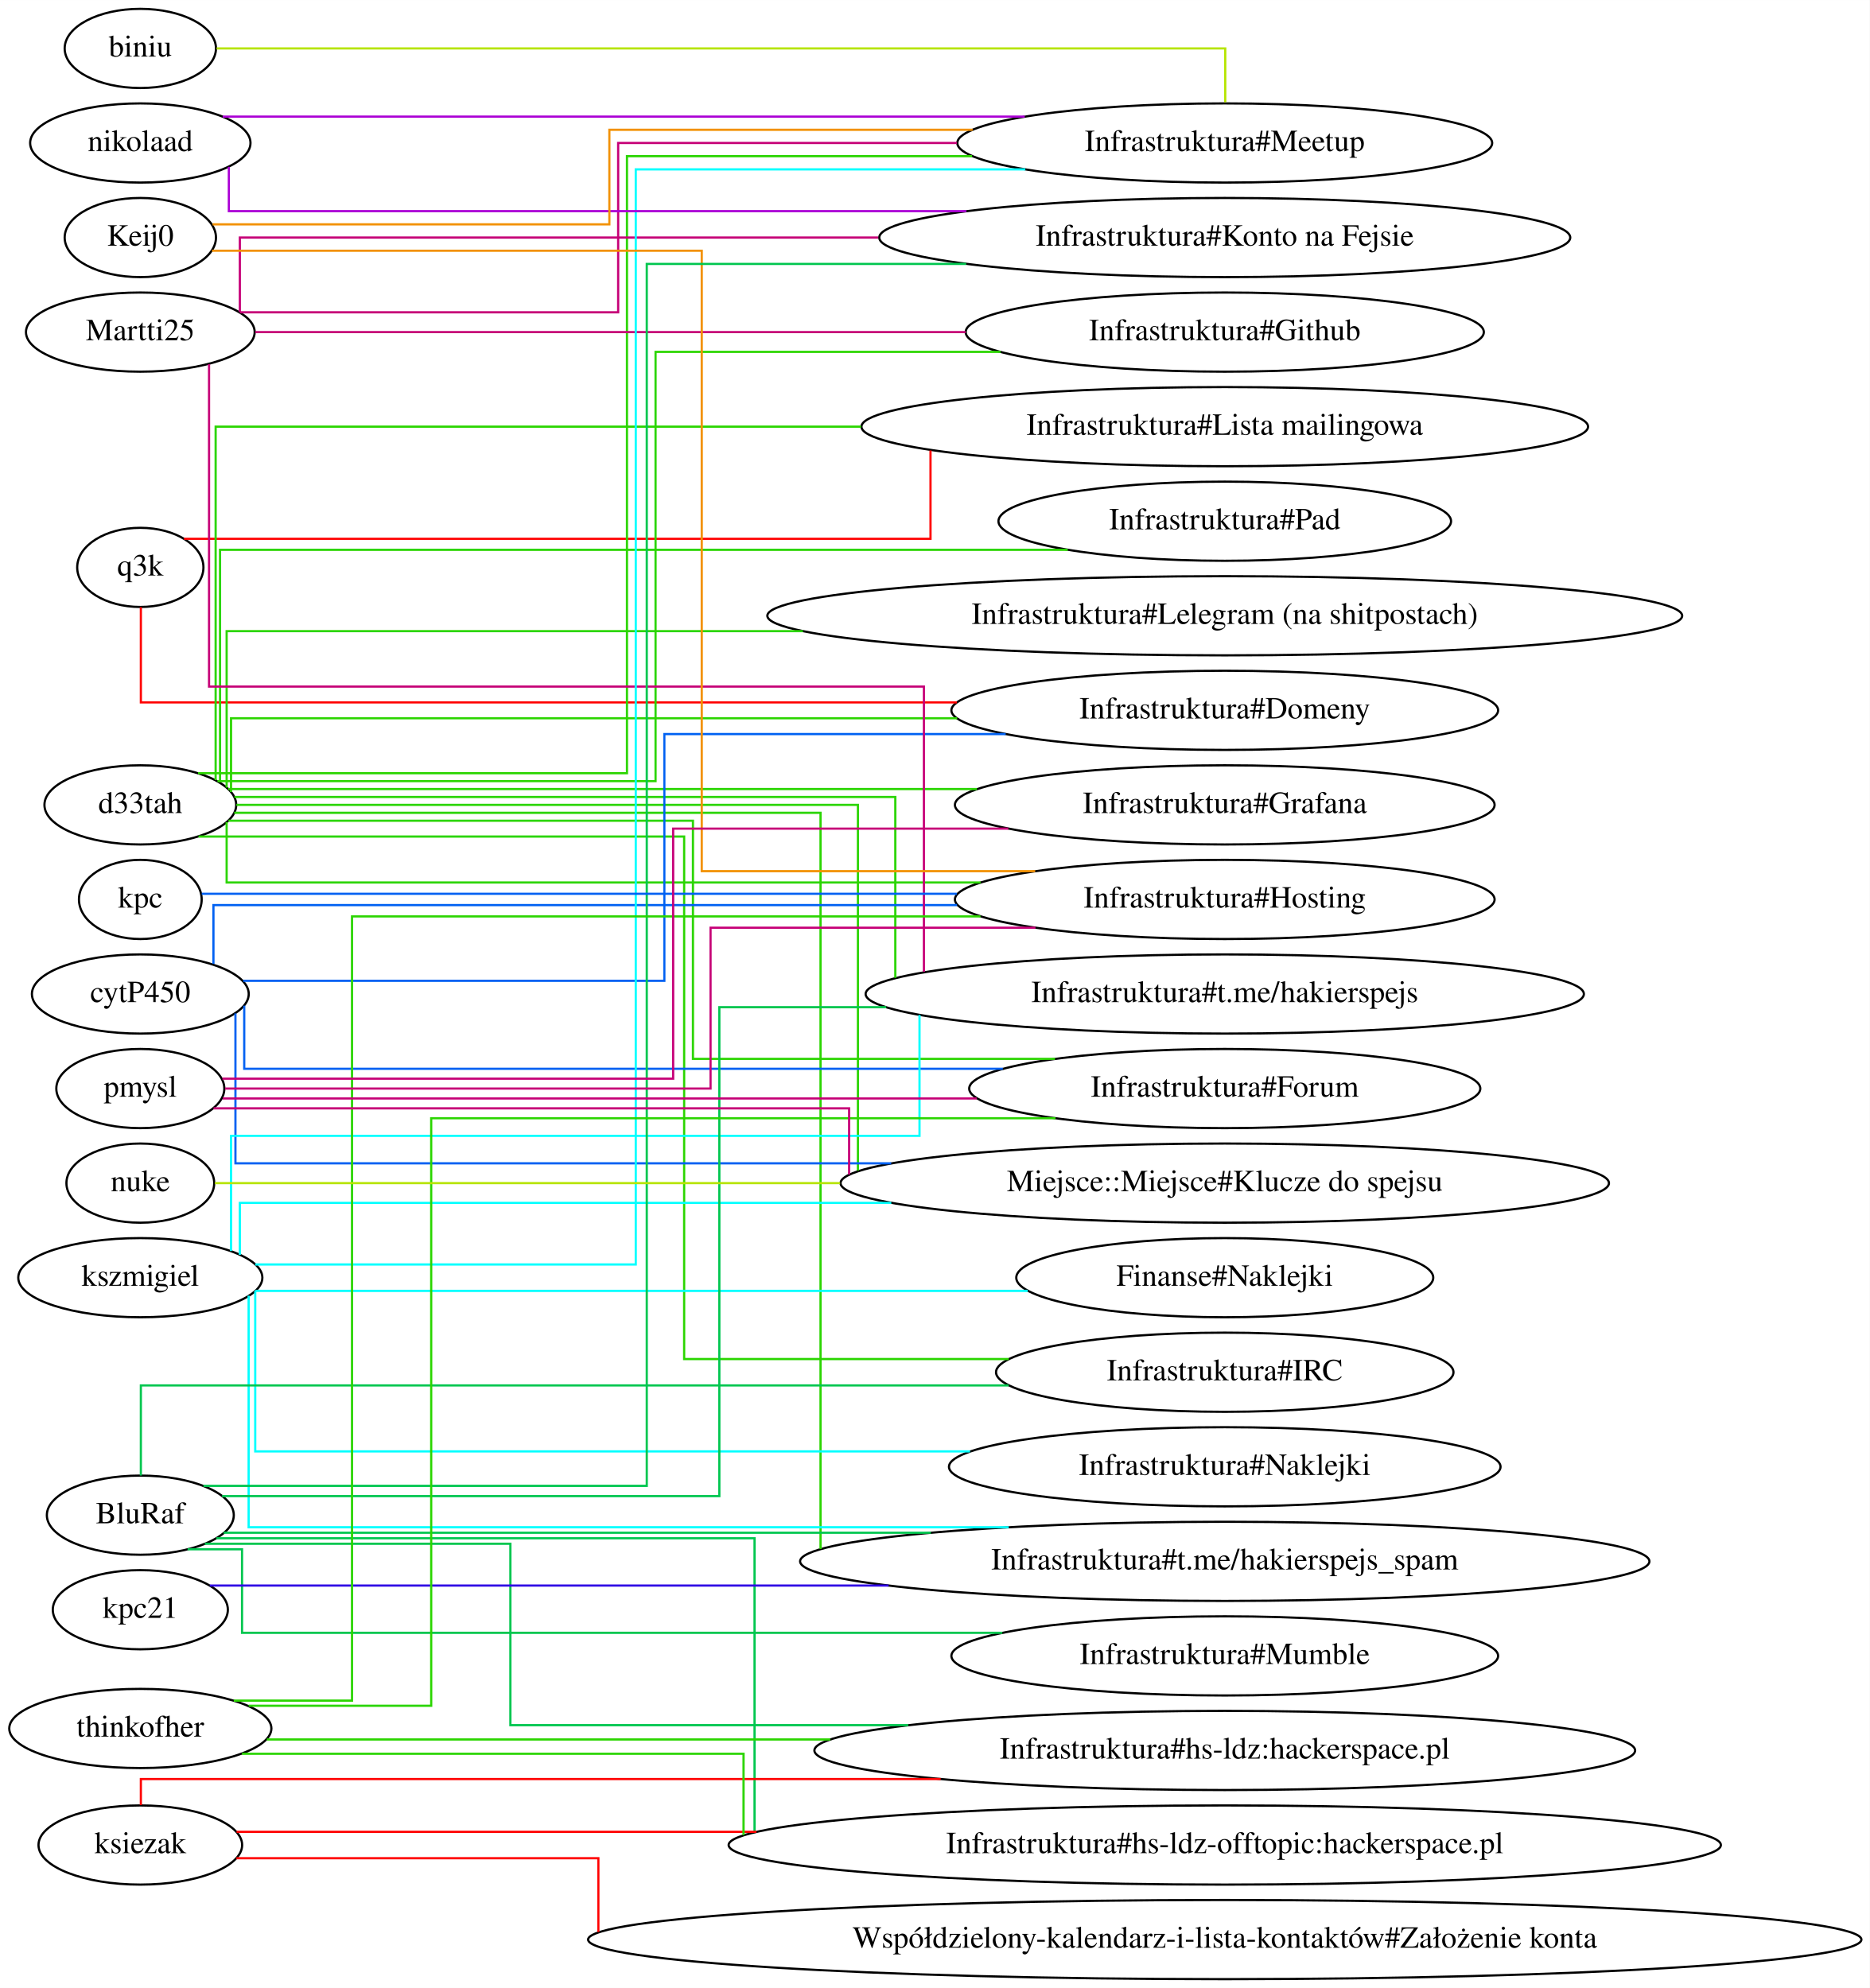
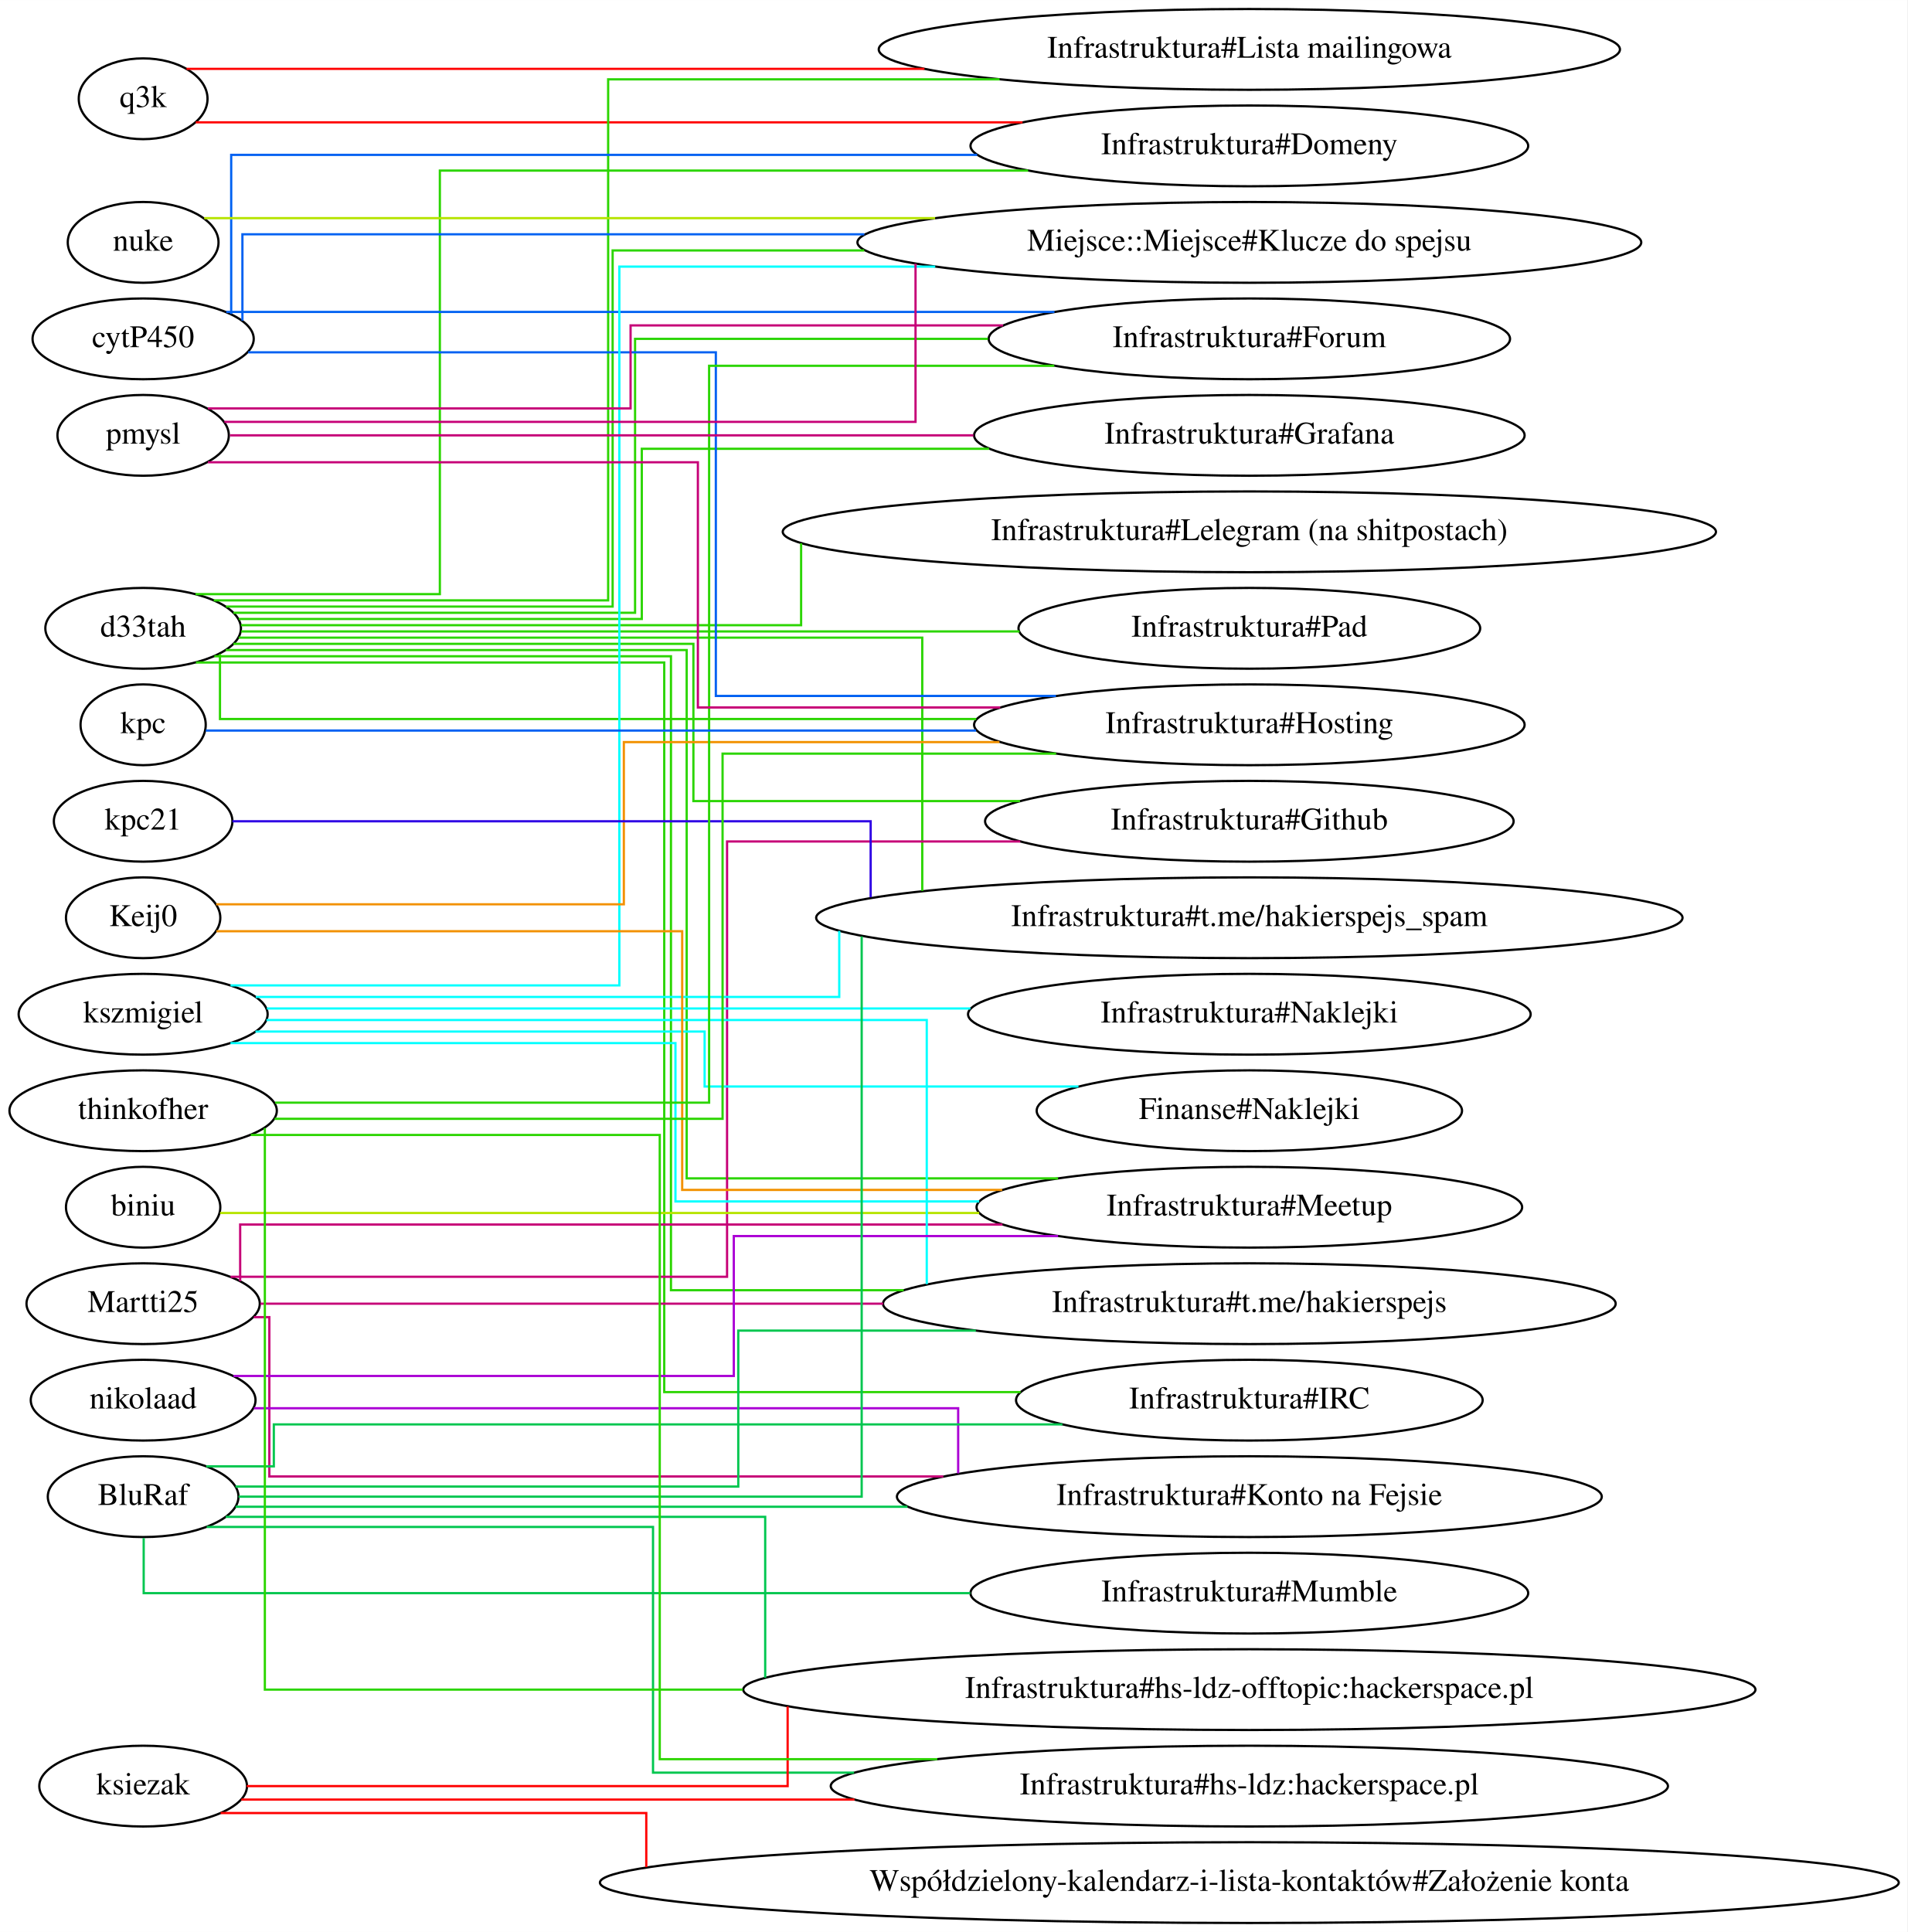
- <svg xmlns="http://www.w3.org/2000/svg" width="850pt" height="904pt" viewBox="0.00 0.00 850.04 904.00">
-   <g id="graph0" class="graph" transform="scale(1 1) rotate(0) translate(4 900)">
-     <polygon fill="#ffffff" stroke="transparent" points="-4,4 -4,-900 846.038,-900 846.038,4 -4,4" />
+ <svg xmlns="http://www.w3.org/2000/svg" width="850pt" height="861pt" viewBox="0.00 0.00 850.04 861.00">
+   <g id="graph0" class="graph" transform="scale(1 1) rotate(0) translate(4 857)">
+     <polygon fill="#ffffff" stroke="transparent" points="-4,4 -4,-857 846.038,-857 846.038,4 -4,4" />
    <g id="node1" class="node">
-       <ellipse fill="none" stroke="#000000" cx="59.795" cy="-642" rx="28.695" ry="18" />
-       <text text-anchor="middle" x="59.795" y="-638.3" font-family="Times,serif" font-size="14.00" fill="#000000">q3k</text>
+       <ellipse fill="none" stroke="#000000" cx="59.795" cy="-813" rx="28.695" ry="18" />
+       <text text-anchor="middle" x="59.795" y="-809.3" font-family="Times,serif" font-size="14.00" fill="#000000">q3k</text>
    </g>
    <g id="node2" class="node">
-       <ellipse fill="none" stroke="#000000" cx="552.814" cy="-577" rx="124.278" ry="18" />
-       <text text-anchor="middle" x="552.814" y="-573.3" font-family="Times,serif" font-size="14.00" fill="#000000">Infrastruktura#Domeny</text>
+       <ellipse fill="none" stroke="#000000" cx="552.814" cy="-835" rx="165.171" ry="18" />
+       <text text-anchor="middle" x="552.814" y="-831.3" font-family="Times,serif" font-size="14.00" fill="#000000">Infrastruktura#Lista mailingowa</text>
    </g>
    <g id="edge1" class="edge">
-       <path fill="none" stroke="#ff0000" d="M60.038,-623.91C60.038,-605.799 60.038,-580.6 60.038,-580.6 60.038,-580.6 285.079,-580.6 431.004,-580.6" />
+       <path fill="none" stroke="#ff0000" d="M79.122,-826.333C133.154,-826.333 289.575,-826.333 408.012,-826.333" />
    </g>
    <g id="node3" class="node">
-       <ellipse fill="none" stroke="#000000" cx="552.814" cy="-706" rx="165.171" ry="18" />
-       <text text-anchor="middle" x="552.814" y="-702.3" font-family="Times,serif" font-size="14.00" fill="#000000">Infrastruktura#Lista mailingowa</text>
+       <ellipse fill="none" stroke="#000000" cx="552.814" cy="-792" rx="124.278" ry="18" />
+       <text text-anchor="middle" x="552.814" y="-788.3" font-family="Times,serif" font-size="14.00" fill="#000000">Infrastruktura#Domeny</text>
    </g>
    <g id="edge2" class="edge">
-       <path fill="none" stroke="#ff0000" d="M79.621,-655C154.932,-655 419.038,-655 419.038,-655 419.038,-655 419.038,-680.214 419.038,-695.184" />
+       <path fill="none" stroke="#ff0000" d="M83.242,-802.5C148.354,-802.5 334.301,-802.5 451.726,-802.5" />
    </g>
    <g id="node4" class="node">
-       <ellipse fill="none" stroke="#000000" cx="59.795" cy="-534" rx="43.592" ry="18" />
-       <text text-anchor="middle" x="59.795" y="-530.3" font-family="Times,serif" font-size="14.00" fill="#000000">d33tah</text>
+       <ellipse fill="none" stroke="#000000" cx="59.795" cy="-577" rx="43.592" ry="18" />
+       <text text-anchor="middle" x="59.795" y="-573.3" font-family="Times,serif" font-size="14.00" fill="#000000">d33tah</text>
+     </g>
+     <g id="edge10" class="edge">
+       <path fill="none" stroke="#2bd500" d="M91.27,-589.462C149.246,-589.462 267.038,-589.462 267.038,-589.462 267.038,-589.462 267.038,-821.667 267.038,-821.667 267.038,-821.667 361.266,-821.667 441.507,-821.667" />
    </g>
    <g id="edge5" class="edge">
-       <path fill="none" stroke="#2bd500" d="M101.038,-539.814C101.038,-550.773 101.038,-573.4 101.038,-573.4 101.038,-573.4 297.343,-573.4 431.152,-573.4" />
-     </g>
-     <g id="edge12" class="edge">
-       <path fill="none" stroke="#2bd500" d="M94.038,-545.285C94.038,-583.551 94.038,-706 94.038,-706 94.038,-706 256.041,-706 387.509,-706" />
+       <path fill="none" stroke="#2bd500" d="M83.133,-592.231C121.097,-592.231 192.038,-592.231 192.038,-592.231 192.038,-592.231 192.038,-781 192.038,-781 192.038,-781 347.411,-781 454.23,-781" />
    </g>
    <g id="node5" class="node">
-       <ellipse fill="none" stroke="#000000" cx="552.814" cy="-663" rx="102.882" ry="18" />
-       <text text-anchor="middle" x="552.814" y="-659.3" font-family="Times,serif" font-size="14.00" fill="#000000">Infrastruktura#Pad</text>
+       <ellipse fill="none" stroke="#000000" cx="552.814" cy="-577" rx="102.882" ry="18" />
+       <text text-anchor="middle" x="552.814" y="-573.3" font-family="Times,serif" font-size="14.00" fill="#000000">Infrastruktura#Pad</text>
    </g>
    <g id="edge3" class="edge">
-       <path fill="none" stroke="#2bd500" d="M96.038,-544.294C96.038,-572.684 96.038,-650 96.038,-650 96.038,-650 352.974,-650 481.442,-650" />
+       <path fill="none" stroke="#2bd500" d="M103.547,-575.615C180.845,-575.615 343.484,-575.615 450.398,-575.615" />
    </g>
    <g id="node6" class="node">
-       <ellipse fill="none" stroke="#000000" cx="552.814" cy="-276" rx="103.981" ry="18" />
-       <text text-anchor="middle" x="552.814" y="-272.3" font-family="Times,serif" font-size="14.00" fill="#000000">Infrastruktura#IRC</text>
-     </g>
-     <g id="edge4" class="edge">
-       <path fill="none" stroke="#2bd500" d="M86.254,-519.6C150.036,-519.6 307.038,-519.6 307.038,-519.6 307.038,-519.6 307.038,-282 307.038,-282 307.038,-282 386.159,-282 454.617,-282" />
-     </g>
-     <g id="node7" class="node">
-       <ellipse fill="none" stroke="#000000" cx="552.814" cy="-405" rx="116.18" ry="18" />
-       <text text-anchor="middle" x="552.814" y="-401.3" font-family="Times,serif" font-size="14.00" fill="#000000">Infrastruktura#Forum</text>
-     </g>
-     <g id="edge6" class="edge">
-       <path fill="none" stroke="#2bd500" d="M99.883,-526.8C170.816,-526.8 311.038,-526.8 311.038,-526.8 311.038,-526.8 311.038,-418.5 311.038,-418.5 311.038,-418.5 404.892,-418.5 475.65,-418.5" />
-     </g>
-     <g id="node8" class="node">
-       <ellipse fill="none" stroke="#000000" cx="552.814" cy="-835" rx="121.578" ry="18" />
-       <text text-anchor="middle" x="552.814" y="-831.3" font-family="Times,serif" font-size="14.00" fill="#000000">Infrastruktura#Meetup</text>
-     </g>
-     <g id="edge7" class="edge">
-       <path fill="none" stroke="#2bd500" d="M86.043,-548.4C144.648,-548.4 281.038,-548.4 281.038,-548.4 281.038,-548.4 281.038,-829 281.038,-829 281.038,-829 363.776,-829 437.95,-829" />
-     </g>
-     <g id="node9" class="node">
      <ellipse fill="none" stroke="#000000" cx="552.814" cy="-620" rx="207.963" ry="18" />
      <text text-anchor="middle" x="552.814" y="-616.3" font-family="Times,serif" font-size="14.00" fill="#000000">Infrastruktura#Lelegram (na shitpostach)</text>
    </g>
+     <g id="edge4" class="edge">
+       <path fill="none" stroke="#2bd500" d="M103.379,-578.385C185.068,-578.385 353.038,-578.385 353.038,-578.385 353.038,-578.385 353.038,-603.785 353.038,-614.897" />
+     </g>
+     <g id="node7" class="node">
+       <ellipse fill="none" stroke="#000000" cx="552.814" cy="-448" rx="193.066" ry="18" />
+       <text text-anchor="middle" x="552.814" y="-444.3" font-family="Times,serif" font-size="14.00" fill="#000000">Infrastruktura#t.me/hakierspejs_spam</text>
+     </g>
+     <g id="edge6" class="edge">
+       <path fill="none" stroke="#2bd500" d="M102.374,-572.846C195.097,-572.846 407.038,-572.846 407.038,-572.846 407.038,-572.846 407.038,-491.219 407.038,-459.971" />
+     </g>
+     <g id="node8" class="node">
+       <ellipse fill="none" stroke="#000000" cx="552.814" cy="-706" rx="116.18" ry="18" />
+       <text text-anchor="middle" x="552.814" y="-702.3" font-family="Times,serif" font-size="14.00" fill="#000000">Infrastruktura#Forum</text>
+     </g>
+     <g id="edge7" class="edge">
+       <path fill="none" stroke="#2bd500" d="M100.007,-583.923C163.301,-583.923 279.038,-583.923 279.038,-583.923 279.038,-583.923 279.038,-706 279.038,-706 279.038,-706 361.796,-706 436.311,-706" />
+     </g>
+     <g id="node9" class="node">
+       <ellipse fill="none" stroke="#000000" cx="552.814" cy="-233" rx="103.981" ry="18" />
+       <text text-anchor="middle" x="552.814" y="-229.3" font-family="Times,serif" font-size="14.00" fill="#000000">Infrastruktura#IRC</text>
+     </g>
    <g id="edge8" class="edge">
-       <path fill="none" stroke="#2bd500" d="M99.038,-541.864C99.038,-561.846 99.038,-613 99.038,-613 99.038,-613 237.184,-613 361.03,-613" />
+       <path fill="none" stroke="#2bd500" d="M83.341,-561.769C142.385,-561.769 292.038,-561.769 292.038,-561.769 292.038,-561.769 292.038,-236.6 292.038,-236.6 292.038,-236.6 377.731,-236.6 450.871,-236.6" />
    </g>
    <g id="node10" class="node">
-       <ellipse fill="none" stroke="#000000" cx="552.814" cy="-362" rx="174.669" ry="18" />
-       <text text-anchor="middle" x="552.814" y="-358.3" font-family="Times,serif" font-size="14.00" fill="#000000">Miejsce::Miejsce#Klucze do spejsu</text>
+       <ellipse fill="none" stroke="#000000" cx="552.814" cy="-663" rx="122.678" ry="18" />
+       <text text-anchor="middle" x="552.814" y="-659.3" font-family="Times,serif" font-size="14.00" fill="#000000">Infrastruktura#Grafana</text>
    </g>
    <g id="edge9" class="edge">
-       <path fill="none" stroke="#2bd500" d="M103.455,-534C192.353,-534 386.038,-534 386.038,-534 386.038,-534 386.038,-397.567 386.038,-367.723" />
+       <path fill="none" stroke="#2bd500" d="M102.382,-581.154C166.915,-581.154 282.038,-581.154 282.038,-581.154 282.038,-581.154 282.038,-657 282.038,-657 282.038,-657 363.309,-657 436.802,-657" />
    </g>
    <g id="node11" class="node">
-       <ellipse fill="none" stroke="#000000" cx="552.814" cy="-190" rx="193.066" ry="18" />
-       <text text-anchor="middle" x="552.814" y="-186.3" font-family="Times,serif" font-size="14.00" fill="#000000">Infrastruktura#t.me/hakierspejs_spam</text>
-     </g>
-     <g id="edge10" class="edge">
-       <path fill="none" stroke="#2bd500" d="M102.469,-530.4C187.303,-530.4 369.038,-530.4 369.038,-530.4 369.038,-530.4 369.038,-239.883 369.038,-195.624" />
+       <ellipse fill="none" stroke="#000000" cx="552.814" cy="-534" rx="122.678" ry="18" />
+       <text text-anchor="middle" x="552.814" y="-530.3" font-family="Times,serif" font-size="14.00" fill="#000000">Infrastruktura#Hosting</text>
+     </g>
+     <g id="edge11" class="edge">
+       <path fill="none" stroke="#2bd500" d="M94.038,-565.523C94.038,-553.571 94.038,-536.571 94.038,-536.571 94.038,-536.571 295.16,-536.571 431.075,-536.571" />
    </g>
    <g id="node12" class="node">
-       <ellipse fill="none" stroke="#000000" cx="552.814" cy="-534" rx="122.678" ry="18" />
-       <text text-anchor="middle" x="552.814" y="-530.3" font-family="Times,serif" font-size="14.00" fill="#000000">Infrastruktura#Grafana</text>
-     </g>
-     <g id="edge11" class="edge">
-       <path fill="none" stroke="#2bd500" d="M99.723,-541.2C173.022,-541.2 331.481,-541.2 440.146,-541.2" />
+       <ellipse fill="none" stroke="#000000" cx="552.814" cy="-276" rx="163.271" ry="18" />
+       <text text-anchor="middle" x="552.814" y="-272.3" font-family="Times,serif" font-size="14.00" fill="#000000">Infrastruktura#t.me/hakierspejs</text>
+     </g>
+     <g id="edge12" class="edge">
+       <path fill="none" stroke="#2bd500" d="M91.521,-564.538C155.732,-564.538 295.038,-564.538 295.038,-564.538 295.038,-564.538 295.038,-282 295.038,-282 295.038,-282 343.719,-282 398.771,-282" />
    </g>
    <g id="node13" class="node">
-       <ellipse fill="none" stroke="#000000" cx="552.814" cy="-491" rx="122.678" ry="18" />
-       <text text-anchor="middle" x="552.814" y="-487.3" font-family="Times,serif" font-size="14.00" fill="#000000">Infrastruktura#Hosting</text>
+       <ellipse fill="none" stroke="#000000" cx="552.814" cy="-319" rx="121.578" ry="18" />
+       <text text-anchor="middle" x="552.814" y="-315.3" font-family="Times,serif" font-size="14.00" fill="#000000">Infrastruktura#Meetup</text>
    </g>
    <g id="edge13" class="edge">
-       <path fill="none" stroke="#2bd500" d="M99.038,-526.169C99.038,-515.774 99.038,-498.714 99.038,-498.714 99.038,-498.714 307.468,-498.714 441.808,-498.714" />
+       <path fill="none" stroke="#2bd500" d="M96.586,-567.308C164.353,-567.308 302.038,-567.308 302.038,-567.308 302.038,-567.308 302.038,-331.857 302.038,-331.857 302.038,-331.857 394.862,-331.857 467.563,-331.857" />
    </g>
    <g id="node14" class="node">
-       <ellipse fill="none" stroke="#000000" cx="552.814" cy="-448" rx="163.271" ry="18" />
-       <text text-anchor="middle" x="552.814" y="-444.3" font-family="Times,serif" font-size="14.00" fill="#000000">Infrastruktura#t.me/hakierspejs</text>
+       <ellipse fill="none" stroke="#000000" cx="552.814" cy="-491" rx="117.779" ry="18" />
+       <text text-anchor="middle" x="552.814" y="-487.3" font-family="Times,serif" font-size="14.00" fill="#000000">Infrastruktura#Github</text>
    </g>
    <g id="edge14" class="edge">
-       <path fill="none" stroke="#2bd500" d="M102.573,-537.6C194.585,-537.6 403.038,-537.6 403.038,-537.6 403.038,-537.6 403.038,-476.731 403.038,-455.332" />
+       <path fill="none" stroke="#2bd500" d="M100.017,-570.077C169.592,-570.077 305.038,-570.077 305.038,-570.077 305.038,-570.077 305.038,-500 305.038,-500 305.038,-500 382.351,-500 450.603,-500" />
    </g>
    <g id="node15" class="node">
-       <ellipse fill="none" stroke="#000000" cx="552.814" cy="-749" rx="117.779" ry="18" />
-       <text text-anchor="middle" x="552.814" y="-745.3" font-family="Times,serif" font-size="14.00" fill="#000000">Infrastruktura#Github</text>
+       <ellipse fill="none" stroke="#000000" cx="552.814" cy="-749" rx="174.669" ry="18" />
+       <text text-anchor="middle" x="552.814" y="-745.3" font-family="Times,serif" font-size="14.00" fill="#000000">Miejsce::Miejsce#Klucze do spejsu</text>
    </g>
    <g id="edge15" class="edge">
-       <path fill="none" stroke="#2bd500" d="M94.863,-544.8C160.209,-544.8 294.038,-544.8 294.038,-544.8 294.038,-544.8 294.038,-740 294.038,-740 294.038,-740 378.495,-740 450.91,-740" />
+       <path fill="none" stroke="#2bd500" d="M96.722,-586.692C156.791,-586.692 269.038,-586.692 269.038,-586.692 269.038,-586.692 269.038,-745.4 269.038,-745.4 269.038,-745.4 321.432,-745.4 381.194,-745.4" />
    </g>
    <g id="node16" class="node">
-       <ellipse fill="none" stroke="#000000" cx="59.795" cy="-448" rx="49.291" ry="18" />
-       <text text-anchor="middle" x="59.795" y="-444.3" font-family="Times,serif" font-size="14.00" fill="#000000">cytP450</text>
+       <ellipse fill="none" stroke="#000000" cx="59.795" cy="-706" rx="49.291" ry="18" />
+       <text text-anchor="middle" x="59.795" y="-702.3" font-family="Times,serif" font-size="14.00" fill="#000000">cytP450</text>
+     </g>
+     <g id="edge19" class="edge">
+       <path fill="none" stroke="#0061f2" d="M99.038,-717.059C99.038,-739.441 99.038,-788 99.038,-788 99.038,-788 297.089,-788 431.508,-788" />
    </g>
    <g id="edge18" class="edge">
-       <path fill="none" stroke="#0061f2" d="M106.58,-454C175.963,-454 298.038,-454 298.038,-454 298.038,-454 298.038,-566.2 298.038,-566.2 298.038,-566.2 381.759,-566.2 453.216,-566.2" />
-     </g>
-     <g id="edge19" class="edge">
-       <path fill="none" stroke="#0061f2" d="M107.038,-442.688C107.038,-433.125 107.038,-414 107.038,-414 107.038,-414 320.439,-414 451.939,-414" />
+       <path fill="none" stroke="#0061f2" d="M96.851,-718C174.67,-718 356.895,-718 465.955,-718" />
    </g>
    <g id="edge17" class="edge">
-       <path fill="none" stroke="#0061f2" d="M103.038,-439.167C103.038,-418.942 103.038,-371 103.038,-371 103.038,-371 270.593,-371 401.167,-371" />
+       <path fill="none" stroke="#0061f2" d="M106.61,-700C180.297,-700 315.038,-700 315.038,-700 315.038,-700 315.038,-546.857 315.038,-546.857 315.038,-546.857 398.588,-546.857 466.635,-546.857" />
    </g>
    <g id="edge16" class="edge">
-       <path fill="none" stroke="#0061f2" d="M93.038,-461.687C93.038,-473.416 93.038,-488.429 93.038,-488.429 93.038,-488.429 294.896,-488.429 431.111,-488.429" />
+       <path fill="none" stroke="#0061f2" d="M104.038,-714.117C104.038,-727.468 104.038,-752.6 104.038,-752.6 104.038,-752.6 254.539,-752.6 381.23,-752.6" />
    </g>
    <g id="node17" class="node">
-       <ellipse fill="none" stroke="#000000" cx="59.795" cy="-749" rx="51.991" ry="18" />
-       <text text-anchor="middle" x="59.795" y="-745.3" font-family="Times,serif" font-size="14.00" fill="#000000">Martti25</text>
+       <ellipse fill="none" stroke="#000000" cx="59.795" cy="-276" rx="51.991" ry="18" />
+       <text text-anchor="middle" x="59.795" y="-272.3" font-family="Times,serif" font-size="14.00" fill="#000000">Martti25</text>
+     </g>
+     <g id="edge23" class="edge">
+       <path fill="none" stroke="#c60077" d="M112.09,-276C177.7,-276 293.299,-276 389.647,-276" />
+     </g>
+     <g id="edge21" class="edge">
+       <path fill="none" stroke="#c60077" d="M103.038,-286.017C103.038,-296.449 103.038,-311.286 103.038,-311.286 103.038,-311.286 309.631,-311.286 442.786,-311.286" />
+     </g>
+     <g id="edge22" class="edge">
+       <path fill="none" stroke="#c60077" d="M98.756,-288C171.355,-288 320.038,-288 320.038,-288 320.038,-288 320.038,-482 320.038,-482 320.038,-482 388.171,-482 450.715,-482" />
+     </g>
+     <g id="node18" class="node">
+       <ellipse fill="none" stroke="#000000" cx="552.814" cy="-190" rx="157.072" ry="18" />
+       <text text-anchor="middle" x="552.814" y="-186.3" font-family="Times,serif" font-size="14.00" fill="#000000">Infrastruktura#Konto na Fejsie</text>
    </g>
    <g id="edge20" class="edge">
-       <path fill="none" stroke="#c60077" d="M105.072,-758C168.739,-758 277.038,-758 277.038,-758 277.038,-758 277.038,-835 277.038,-835 277.038,-835 357.175,-835 431.052,-835" />
-     </g>
-     <g id="edge22" class="edge">
-       <path fill="none" stroke="#c60077" d="M91.038,-734.41C91.038,-694.729 91.038,-587.8 91.038,-587.8 91.038,-587.8 416.038,-587.8 416.038,-587.8 416.038,-587.8 416.038,-490.109 416.038,-458.054" />
-     </g>
-     <g id="edge21" class="edge">
-       <path fill="none" stroke="#c60077" d="M112.09,-749C188.418,-749 332.402,-749 435.022,-749" />
-     </g>
-     <g id="node18" class="node">
-       <ellipse fill="none" stroke="#000000" cx="552.814" cy="-792" rx="157.072" ry="18" />
-       <text text-anchor="middle" x="552.814" y="-788.3" font-family="Times,serif" font-size="14.00" fill="#000000">Infrastruktura#Konto na Fejsie</text>
-     </g>
-     <g id="edge23" class="edge">
-       <path fill="none" stroke="#c60077" d="M105.038,-758.119C105.038,-770.741 105.038,-792 105.038,-792 105.038,-792 266.29,-792 395.26,-792" />
+       <path fill="none" stroke="#c60077" d="M109.141,-270C113.347,-270 116.038,-270 116.038,-270 116.038,-270 116.038,-199 116.038,-199 116.038,-199 288.257,-199 416.412,-199" />
    </g>
    <g id="node19" class="node">
-       <ellipse fill="none" stroke="#000000" cx="59.795" cy="-878" rx="34.394" ry="18" />
-       <text text-anchor="middle" x="59.795" y="-874.3" font-family="Times,serif" font-size="14.00" fill="#000000">biniu</text>
+       <ellipse fill="none" stroke="#000000" cx="59.795" cy="-319" rx="34.394" ry="18" />
+       <text text-anchor="middle" x="59.795" y="-315.3" font-family="Times,serif" font-size="14.00" fill="#000000">biniu</text>
    </g>
    <g id="edge24" class="edge">
-       <path fill="none" stroke="#b6e400" d="M94.479,-878C206.751,-878 553.038,-878 553.038,-878 553.038,-878 553.038,-865.14 553.038,-853.485" />
+       <path fill="none" stroke="#b6e400" d="M94.071,-316.429C162.967,-316.429 321.146,-316.429 432.413,-316.429" />
    </g>
    <g id="node20" class="node">
-       <ellipse fill="none" stroke="#000000" cx="59.795" cy="-319" rx="55.491" ry="18" />
-       <text text-anchor="middle" x="59.795" y="-315.3" font-family="Times,serif" font-size="14.00" fill="#000000">kszmigiel</text>
+       <ellipse fill="none" stroke="#000000" cx="59.795" cy="-405" rx="55.491" ry="18" />
+       <text text-anchor="middle" x="59.795" y="-401.3" font-family="Times,serif" font-size="14.00" fill="#000000">kszmigiel</text>
+     </g>
+     <g id="edge26" class="edge">
+       <path fill="none" stroke="#00ffff" d="M109.986,-412.714C197.791,-412.714 370.038,-412.714 370.038,-412.714 370.038,-412.714 370.038,-432.151 370.038,-442.173" />
+     </g>
+     <g id="edge27" class="edge">
+       <path fill="none" stroke="#00ffff" d="M114.748,-402.429C213.1,-402.429 409.038,-402.429 409.038,-402.429 409.038,-402.429 409.038,-313.254 409.038,-284.69" />
+     </g>
+     <g id="edge28" class="edge">
+       <path fill="none" stroke="#00ffff" d="M98.705,-392.143C166.01,-392.143 297.038,-392.143 297.038,-392.143 297.038,-392.143 297.038,-321.571 297.038,-321.571 297.038,-321.571 366.075,-321.571 432.416,-321.571" />
+     </g>
+     <g id="edge30" class="edge">
+       <path fill="none" stroke="#00ffff" d="M98.723,-417.857C159.996,-417.857 272.038,-417.857 272.038,-417.857 272.038,-417.857 272.038,-738.2 272.038,-738.2 272.038,-738.2 342.506,-738.2 412.837,-738.2" />
+     </g>
+     <g id="node21" class="node">
+       <ellipse fill="none" stroke="#000000" cx="552.814" cy="-405" rx="125.378" ry="18" />
+       <text text-anchor="middle" x="552.814" y="-401.3" font-family="Times,serif" font-size="14.00" fill="#000000">Infrastruktura#Naklejki</text>
    </g>
    <g id="edge25" class="edge">
-       <path fill="none" stroke="#00ffff" d="M112.036,-325C178.575,-325 285.038,-325 285.038,-325 285.038,-325 285.038,-823 285.038,-823 285.038,-823 384.473,-823 462.157,-823" />
-     </g>
-     <g id="edge26" class="edge">
-       <path fill="none" stroke="#00ffff" d="M105.038,-329.386C105.038,-339.385 105.038,-353 105.038,-353 105.038,-353 271.314,-353 401.217,-353" />
-     </g>
-     <g id="edge27" class="edge">
-       <path fill="none" stroke="#00ffff" d="M109.038,-310.837C109.038,-284.813 109.038,-205.5 109.038,-205.5 109.038,-205.5 323.887,-205.5 454.601,-205.5" />
+       <path fill="none" stroke="#00ffff" d="M114.915,-407.571C190.297,-407.571 327.681,-407.571 428.529,-407.571" />
+     </g>
+     <g id="node22" class="node">
+       <ellipse fill="none" stroke="#000000" cx="552.814" cy="-362" rx="94.783" ry="18" />
+       <text text-anchor="middle" x="552.814" y="-358.3" font-family="Times,serif" font-size="14.00" fill="#000000">Finanse#Naklejki</text>
    </g>
    <g id="edge29" class="edge">
-       <path fill="none" stroke="#00ffff" d="M101.038,-331.132C101.038,-349.816 101.038,-383.5 101.038,-383.5 101.038,-383.5 414.038,-383.5 414.038,-383.5 414.038,-383.5 414.038,-420.541 414.038,-438.483" />
-     </g>
-     <g id="node21" class="node">
-       <ellipse fill="none" stroke="#000000" cx="552.814" cy="-319" rx="94.783" ry="18" />
-       <text text-anchor="middle" x="552.814" y="-315.3" font-family="Times,serif" font-size="14.00" fill="#000000">Finanse#Naklejki</text>
-     </g>
-     <g id="edge28" class="edge">
-       <path fill="none" stroke="#00ffff" d="M112.09,-313C195.729,-313 360.604,-313 463.274,-313" />
-     </g>
-     <g id="node22" class="node">
-       <ellipse fill="none" stroke="#000000" cx="552.814" cy="-233" rx="125.378" ry="18" />
-       <text text-anchor="middle" x="552.814" y="-229.3" font-family="Times,serif" font-size="14.00" fill="#000000">Infrastruktura#Naklejki</text>
-     </g>
-     <g id="edge30" class="edge">
-       <path fill="none" stroke="#00ffff" d="M112.038,-313.062C112.038,-294.69 112.038,-240 112.038,-240 112.038,-240 306.411,-240 437.005,-240" />
+       <path fill="none" stroke="#00ffff" d="M109.834,-397.286C182.861,-397.286 310.038,-397.286 310.038,-397.286 310.038,-397.286 310.038,-372.8 310.038,-372.8 310.038,-372.8 405.466,-372.8 476.664,-372.8" />
    </g>
    <g id="node23" class="node">
-       <ellipse fill="none" stroke="#000000" cx="59.795" cy="-835" rx="50.091" ry="18" />
-       <text text-anchor="middle" x="59.795" y="-831.3" font-family="Times,serif" font-size="14.00" fill="#000000">nikolaad</text>
+       <ellipse fill="none" stroke="#000000" cx="59.795" cy="-233" rx="50.091" ry="18" />
+       <text text-anchor="middle" x="59.795" y="-229.3" font-family="Times,serif" font-size="14.00" fill="#000000">nikolaad</text>
+     </g>
+     <g id="edge32" class="edge">
+       <path fill="none" stroke="#ab00d5" d="M100.062,-243.8C173.805,-243.8 323.038,-243.8 323.038,-243.8 323.038,-243.8 323.038,-306.143 323.038,-306.143 323.038,-306.143 402.188,-306.143 467.58,-306.143" />
    </g>
    <g id="edge31" class="edge">
-       <path fill="none" stroke="#ab00d5" d="M97.256,-847C174.333,-847 352.591,-847 461.871,-847" />
-     </g>
-     <g id="edge32" class="edge">
-       <path fill="none" stroke="#ab00d5" d="M100.038,-824.158C100.038,-815.218 100.038,-804 100.038,-804 100.038,-804 301.173,-804 435.329,-804" />
+       <path fill="none" stroke="#ab00d5" d="M109.161,-229.4C208.479,-229.4 423.038,-229.4 423.038,-229.4 423.038,-229.4 423.038,-212.025 423.038,-200.352" />
    </g>
    <g id="node24" class="node">
-       <ellipse fill="none" stroke="#000000" cx="59.795" cy="-792" rx="34.394" ry="18" />
-       <text text-anchor="middle" x="59.795" y="-788.3" font-family="Times,serif" font-size="14.00" fill="#000000">Keij0</text>
+       <ellipse fill="none" stroke="#000000" cx="59.795" cy="-448" rx="34.394" ry="18" />
+       <text text-anchor="middle" x="59.795" y="-444.3" font-family="Times,serif" font-size="14.00" fill="#000000">Keij0</text>
+     </g>
+     <g id="edge34" class="edge">
+       <path fill="none" stroke="#f29100" d="M92.334,-454C152.268,-454 274.038,-454 274.038,-454 274.038,-454 274.038,-526.286 274.038,-526.286 274.038,-526.286 363.782,-526.286 441.432,-526.286" />
    </g>
    <g id="edge33" class="edge">
-       <path fill="none" stroke="#f29100" d="M92.647,-798C152.463,-798 273.038,-798 273.038,-798 273.038,-798 273.038,-841 273.038,-841 273.038,-841 360.947,-841 438.211,-841" />
-     </g>
-     <g id="edge34" class="edge">
-       <path fill="none" stroke="#f29100" d="M92.381,-786C161.191,-786 315.038,-786 315.038,-786 315.038,-786 315.038,-503.857 315.038,-503.857 315.038,-503.857 398.588,-503.857 466.635,-503.857" />
+       <path fill="none" stroke="#f29100" d="M92.445,-442C158.132,-442 300.038,-442 300.038,-442 300.038,-442 300.038,-326.714 300.038,-326.714 300.038,-326.714 374.56,-326.714 442.678,-326.714" />
    </g>
    <g id="node25" class="node">
-       <ellipse fill="none" stroke="#000000" cx="59.795" cy="-211" rx="42.494" ry="18" />
-       <text text-anchor="middle" x="59.795" y="-207.3" font-family="Times,serif" font-size="14.00" fill="#000000">BluRaf</text>
+       <ellipse fill="none" stroke="#000000" cx="59.795" cy="-190" rx="42.494" ry="18" />
+       <text text-anchor="middle" x="59.795" y="-186.3" font-family="Times,serif" font-size="14.00" fill="#000000">BluRaf</text>
+     </g>
+     <g id="edge38" class="edge">
+       <path fill="none" stroke="#00c64f" d="M102.32,-190C189.433,-190 380.038,-190 380.038,-190 380.038,-190 380.038,-395.548 380.038,-439.708" />
+     </g>
+     <g id="edge39" class="edge">
+       <path fill="none" stroke="#00c64f" d="M87.893,-203.5C102.787,-203.5 118.038,-203.5 118.038,-203.5 118.038,-203.5 118.038,-222.2 118.038,-222.2 118.038,-222.2 343.255,-222.2 469.499,-222.2" />
+     </g>
+     <g id="edge40" class="edge">
+       <path fill="none" stroke="#00c64f" d="M100.948,-194.5C175.45,-194.5 325.038,-194.5 325.038,-194.5 325.038,-194.5 325.038,-264 325.038,-264 325.038,-264 376.769,-264 430.924,-264" />
    </g>
    <g id="edge35" class="edge">
-       <path fill="none" stroke="#00c64f" d="M60.038,-229.023C60.038,-246.373 60.038,-270 60.038,-270 60.038,-270 310.816,-270 454.573,-270" />
-     </g>
-     <g id="edge38" class="edge">
-       <path fill="none" stroke="#00c64f" d="M97.662,-203C165.532,-203 310.909,-203 419.205,-203" />
-     </g>
-     <g id="edge40" class="edge">
-       <path fill="none" stroke="#00c64f" d="M96.953,-219.667C169.516,-219.667 323.038,-219.667 323.038,-219.667 323.038,-219.667 323.038,-442 323.038,-442 323.038,-442 357.055,-442 398.912,-442" />
+       <path fill="none" stroke="#00c64f" d="M100.981,-185.5C166.187,-185.5 296.453,-185.5 400.429,-185.5" />
+     </g>
+     <g id="node26" class="node">
+       <ellipse fill="none" stroke="#000000" cx="552.814" cy="-104" rx="225.56" ry="18" />
+       <text text-anchor="middle" x="552.814" y="-100.3" font-family="Times,serif" font-size="14.00" fill="#000000">Infrastruktura#hs-ldz-offtopic:hackerspace.pl</text>
+     </g>
+     <g id="edge36" class="edge">
+       <path fill="none" stroke="#00c64f" d="M96.611,-181C172.026,-181 337.038,-181 337.038,-181 337.038,-181 337.038,-126.689 337.038,-109.293" />
+     </g>
+     <g id="node27" class="node">
+       <ellipse fill="none" stroke="#000000" cx="552.814" cy="-61" rx="186.567" ry="18" />
+       <text text-anchor="middle" x="552.814" y="-57.3" font-family="Times,serif" font-size="14.00" fill="#000000">Infrastruktura#hs-ldz:hackerspace.pl</text>
    </g>
    <g id="edge37" class="edge">
-       <path fill="none" stroke="#00c64f" d="M88.49,-224.333C150.21,-224.333 290.038,-224.333 290.038,-224.333 290.038,-224.333 290.038,-780 290.038,-780 290.038,-780 365.295,-780 435.26,-780" />
-     </g>
-     <g id="node26" class="node">
-       <ellipse fill="none" stroke="#000000" cx="552.814" cy="-104" rx="186.567" ry="18" />
-       <text text-anchor="middle" x="552.814" y="-100.3" font-family="Times,serif" font-size="14.00" fill="#000000">Infrastruktura#hs-ldz:hackerspace.pl</text>
-     </g>
-     <g id="edge36" class="edge">
-       <path fill="none" stroke="#00c64f" d="M89.1,-198C137.303,-198 228.038,-198 228.038,-198 228.038,-198 228.038,-115.5 228.038,-115.5 228.038,-115.5 322.072,-115.5 408.944,-115.5" />
-     </g>
-     <g id="node27" class="node">
+       <path fill="none" stroke="#00c64f" d="M88.116,-176.5C149.032,-176.5 287.038,-176.5 287.038,-176.5 287.038,-176.5 287.038,-67 287.038,-67 287.038,-67 327.39,-67 376.647,-67" />
+     </g>
+     <g id="node28" class="node">
      <ellipse fill="none" stroke="#000000" cx="552.814" cy="-147" rx="124.278" ry="18" />
      <text text-anchor="middle" x="552.814" y="-143.3" font-family="Times,serif" font-size="14.00" fill="#000000">Infrastruktura#Mumble</text>
    </g>
-     <g id="edge39" class="edge">
-       <path fill="none" stroke="#00c64f" d="M81.292,-195.5C93.368,-195.5 106.038,-195.5 106.038,-195.5 106.038,-195.5 106.038,-157.5 106.038,-157.5 106.038,-157.5 319.918,-157.5 451.713,-157.5" />
-     </g>
-     <g id="node28" class="node">
-       <ellipse fill="none" stroke="#000000" cx="552.814" cy="-61" rx="225.56" ry="18" />
-       <text text-anchor="middle" x="552.814" y="-57.3" font-family="Times,serif" font-size="14.00" fill="#000000">Infrastruktura#hs-ldz-offtopic:hackerspace.pl</text>
-     </g>
    <g id="edge41" class="edge">
-       <path fill="none" stroke="#00c64f" d="M94.316,-200.5C169.027,-200.5 339.038,-200.5 339.038,-200.5 339.038,-200.5 339.038,-93.695 339.038,-66.994" />
+       <path fill="none" stroke="#00c64f" d="M60.038,-171.515C60.038,-159.86 60.038,-147 60.038,-147 60.038,-147 282.485,-147 428.466,-147" />
    </g>
    <g id="node29" class="node">
-       <ellipse fill="none" stroke="#000000" cx="59.795" cy="-168" rx="39.794" ry="18" />
-       <text text-anchor="middle" x="59.795" y="-164.3" font-family="Times,serif" font-size="14.00" fill="#000000">kpc21</text>
+       <ellipse fill="none" stroke="#000000" cx="59.795" cy="-491" rx="39.794" ry="18" />
+       <text text-anchor="middle" x="59.795" y="-487.3" font-family="Times,serif" font-size="14.00" fill="#000000">kpc21</text>
    </g>
    <g id="edge42" class="edge">
-       <path fill="none" stroke="#2e00e4" d="M91.385,-179C152.54,-179 290.701,-179 399.995,-179" />
+       <path fill="none" stroke="#2e00e4" d="M99.553,-491C186.136,-491 384.038,-491 384.038,-491 384.038,-491 384.038,-469.741 384.038,-457.119" />
    </g>
    <g id="node30" class="node">
      <ellipse fill="none" stroke="#000000" cx="59.795" cy="-61" rx="46.292" ry="18" />
      <text text-anchor="middle" x="59.795" y="-57.3" font-family="Times,serif" font-size="14.00" fill="#000000">ksiezak</text>
    </g>
    <g id="edge43" class="edge">
-       <path fill="none" stroke="#ff0000" d="M60.038,-79.143C60.038,-85.461 60.038,-91 60.038,-91 60.038,-91 277.661,-91 423.665,-91" />
+       <path fill="none" stroke="#ff0000" d="M105.945,-61C187.142,-61 347.038,-61 347.038,-61 347.038,-61 347.038,-84.19 347.038,-96.51" />
    </g>
    <g id="edge45" class="edge">
-       <path fill="none" stroke="#ff0000" d="M103.547,-67C157.043,-67 251.414,-67 339.9,-67" />
+       <path fill="none" stroke="#ff0000" d="M103.547,-55C164.584,-55 278.833,-55 376.84,-55" />
    </g>
    <g id="node31" class="node">
      <ellipse fill="none" stroke="#000000" cx="552.814" cy="-18" rx="289.449" ry="18" />
      <text text-anchor="middle" x="552.814" y="-14.3" font-family="Times,serif" font-size="14.00" fill="#000000">Współdzielony-kalendarz-i-lista-kontaktów#Założenie konta</text>
    </g>
    <g id="edge44" class="edge">
-       <path fill="none" stroke="#ff0000" d="M103.449,-55C164.513,-55 268.038,-55 268.038,-55 268.038,-55 268.038,-30.574 268.038,-21.415" />
+       <path fill="none" stroke="#ff0000" d="M94.341,-49C157.243,-49 284.038,-49 284.038,-49 284.038,-49 284.038,-34.013 284.038,-24.88" />
    </g>
    <g id="node32" class="node">
-       <ellipse fill="none" stroke="#000000" cx="59.795" cy="-114" rx="59.59" ry="18" />
-       <text text-anchor="middle" x="59.795" y="-110.3" font-family="Times,serif" font-size="14.00" fill="#000000">thinkofher</text>
+       <ellipse fill="none" stroke="#000000" cx="59.795" cy="-362" rx="59.59" ry="18" />
+       <text text-anchor="middle" x="59.795" y="-358.3" font-family="Times,serif" font-size="14.00" fill="#000000">thinkofher</text>
+     </g>
+     <g id="edge48" class="edge">
+       <path fill="none" stroke="#2bd500" d="M118.616,-365.6C193.152,-365.6 312.038,-365.6 312.038,-365.6 312.038,-365.6 312.038,-694 312.038,-694 312.038,-694 396.921,-694 465.888,-694" />
+     </g>
+     <g id="edge46" class="edge">
+       <path fill="none" stroke="#2bd500" d="M118.394,-358.4C194.587,-358.4 318.038,-358.4 318.038,-358.4 318.038,-358.4 318.038,-521.143 318.038,-521.143 318.038,-521.143 399.72,-521.143 466.725,-521.143" />
    </g>
    <g id="edge47" class="edge">
-       <path fill="none" stroke="#2bd500" d="M109.037,-124.333C146.636,-124.333 192.038,-124.333 192.038,-124.333 192.038,-124.333 192.038,-391.5 192.038,-391.5 192.038,-391.5 369.905,-391.5 475.861,-391.5" />
-     </g>
-     <g id="edge48" class="edge">
-       <path fill="none" stroke="#2bd500" d="M102.289,-126.667C128.071,-126.667 156.038,-126.667 156.038,-126.667 156.038,-126.667 156.038,-483.286 156.038,-483.286 156.038,-483.286 324.382,-483.286 441.762,-483.286" />
-     </g>
-     <g id="edge46" class="edge">
-       <path fill="none" stroke="#2bd500" d="M117.315,-109C179.929,-109 283.196,-109 373.459,-109" />
+       <path fill="none" stroke="#2bd500" d="M114.038,-354.279C114.038,-311.351 114.038,-104 114.038,-104 114.038,-104 219.489,-104 326.999,-104" />
    </g>
    <g id="edge49" class="edge">
-       <path fill="none" stroke="#2bd500" d="M106.006,-102.5C184.163,-102.5 334.038,-102.5 334.038,-102.5 334.038,-102.5 334.038,-76.147 334.038,-65.441" />
+       <path fill="none" stroke="#2bd500" d="M107.781,-351.2C175.259,-351.2 290.038,-351.2 290.038,-351.2 290.038,-351.2 290.038,-73 290.038,-73 290.038,-73 350.7,-73 413.731,-73" />
    </g>
    <g id="node33" class="node">
-       <ellipse fill="none" stroke="#000000" cx="59.795" cy="-491" rx="27.895" ry="18" />
-       <text text-anchor="middle" x="59.795" y="-487.3" font-family="Times,serif" font-size="14.00" fill="#000000">kpc</text>
+       <ellipse fill="none" stroke="#000000" cx="59.795" cy="-534" rx="27.895" ry="18" />
+       <text text-anchor="middle" x="59.795" y="-530.3" font-family="Times,serif" font-size="14.00" fill="#000000">kpc</text>
    </g>
    <g id="edge50" class="edge">
-       <path fill="none" stroke="#0061f2" d="M87.714,-493.571C152.491,-493.571 316.219,-493.571 430.993,-493.571" />
+       <path fill="none" stroke="#0061f2" d="M87.714,-531.429C152.491,-531.429 316.219,-531.429 430.993,-531.429" />
    </g>
    <g id="node34" class="node">
-       <ellipse fill="none" stroke="#000000" cx="59.795" cy="-405" rx="38.194" ry="18" />
-       <text text-anchor="middle" x="59.795" y="-401.3" font-family="Times,serif" font-size="14.00" fill="#000000">pmysl</text>
+       <ellipse fill="none" stroke="#000000" cx="59.795" cy="-663" rx="38.194" ry="18" />
+       <text text-anchor="middle" x="59.795" y="-659.3" font-family="Times,serif" font-size="14.00" fill="#000000">pmysl</text>
    </g>
    <g id="edge54" class="edge">
-       <path fill="none" stroke="#c60077" d="M97.256,-400.5C169.389,-400.5 330.14,-400.5 440.037,-400.5" />
+       <path fill="none" stroke="#c60077" d="M88.643,-675C147.737,-675 277.038,-675 277.038,-675 277.038,-675 277.038,-712 277.038,-712 277.038,-712 366.123,-712 443.027,-712" />
    </g>
    <g id="edge52" class="edge">
-       <path fill="none" stroke="#c60077" d="M93.067,-396C175.399,-396 382.038,-396 382.038,-396 382.038,-396 382.038,-374.831 382.038,-365.9" />
+       <path fill="none" stroke="#c60077" d="M98.481,-663C168.965,-663 321.052,-663 429.845,-663" />
    </g>
    <g id="edge53" class="edge">
-       <path fill="none" stroke="#c60077" d="M97.114,-409.5C165.065,-409.5 302.038,-409.5 302.038,-409.5 302.038,-409.5 302.038,-523.2 302.038,-523.2 302.038,-523.2 384.164,-523.2 454.42,-523.2" />
+       <path fill="none" stroke="#c60077" d="M88.641,-651C153.861,-651 307.038,-651 307.038,-651 307.038,-651 307.038,-541.714 307.038,-541.714 307.038,-541.714 376.658,-541.714 441.79,-541.714" />
    </g>
    <g id="edge51" class="edge">
-       <path fill="none" stroke="#c60077" d="M98.326,-405C170.543,-405 319.038,-405 319.038,-405 319.038,-405 319.038,-478.143 319.038,-478.143 319.038,-478.143 400.103,-478.143 466.76,-478.143" />
+       <path fill="none" stroke="#c60077" d="M95.984,-669C184.367,-669 404.038,-669 404.038,-669 404.038,-669 404.038,-718.318 404.038,-739.509" />
    </g>
    <g id="node35" class="node">
-       <ellipse fill="none" stroke="#000000" cx="59.795" cy="-362" rx="33.595" ry="18" />
-       <text text-anchor="middle" x="59.795" y="-358.3" font-family="Times,serif" font-size="14.00" fill="#000000">nuke</text>
+       <ellipse fill="none" stroke="#000000" cx="59.795" cy="-749" rx="33.595" ry="18" />
+       <text text-anchor="middle" x="59.795" y="-745.3" font-family="Times,serif" font-size="14.00" fill="#000000">nuke</text>
    </g>
    <g id="edge55" class="edge">
-       <path fill="none" stroke="#b6e400" d="M93.682,-362C151.768,-362 274.132,-362 377.937,-362" />
+       <path fill="none" stroke="#b6e400" d="M87.004,-759.8C147.968,-759.8 299.076,-759.8 412.776,-759.8" />
    </g>
  </g>
</svg>
